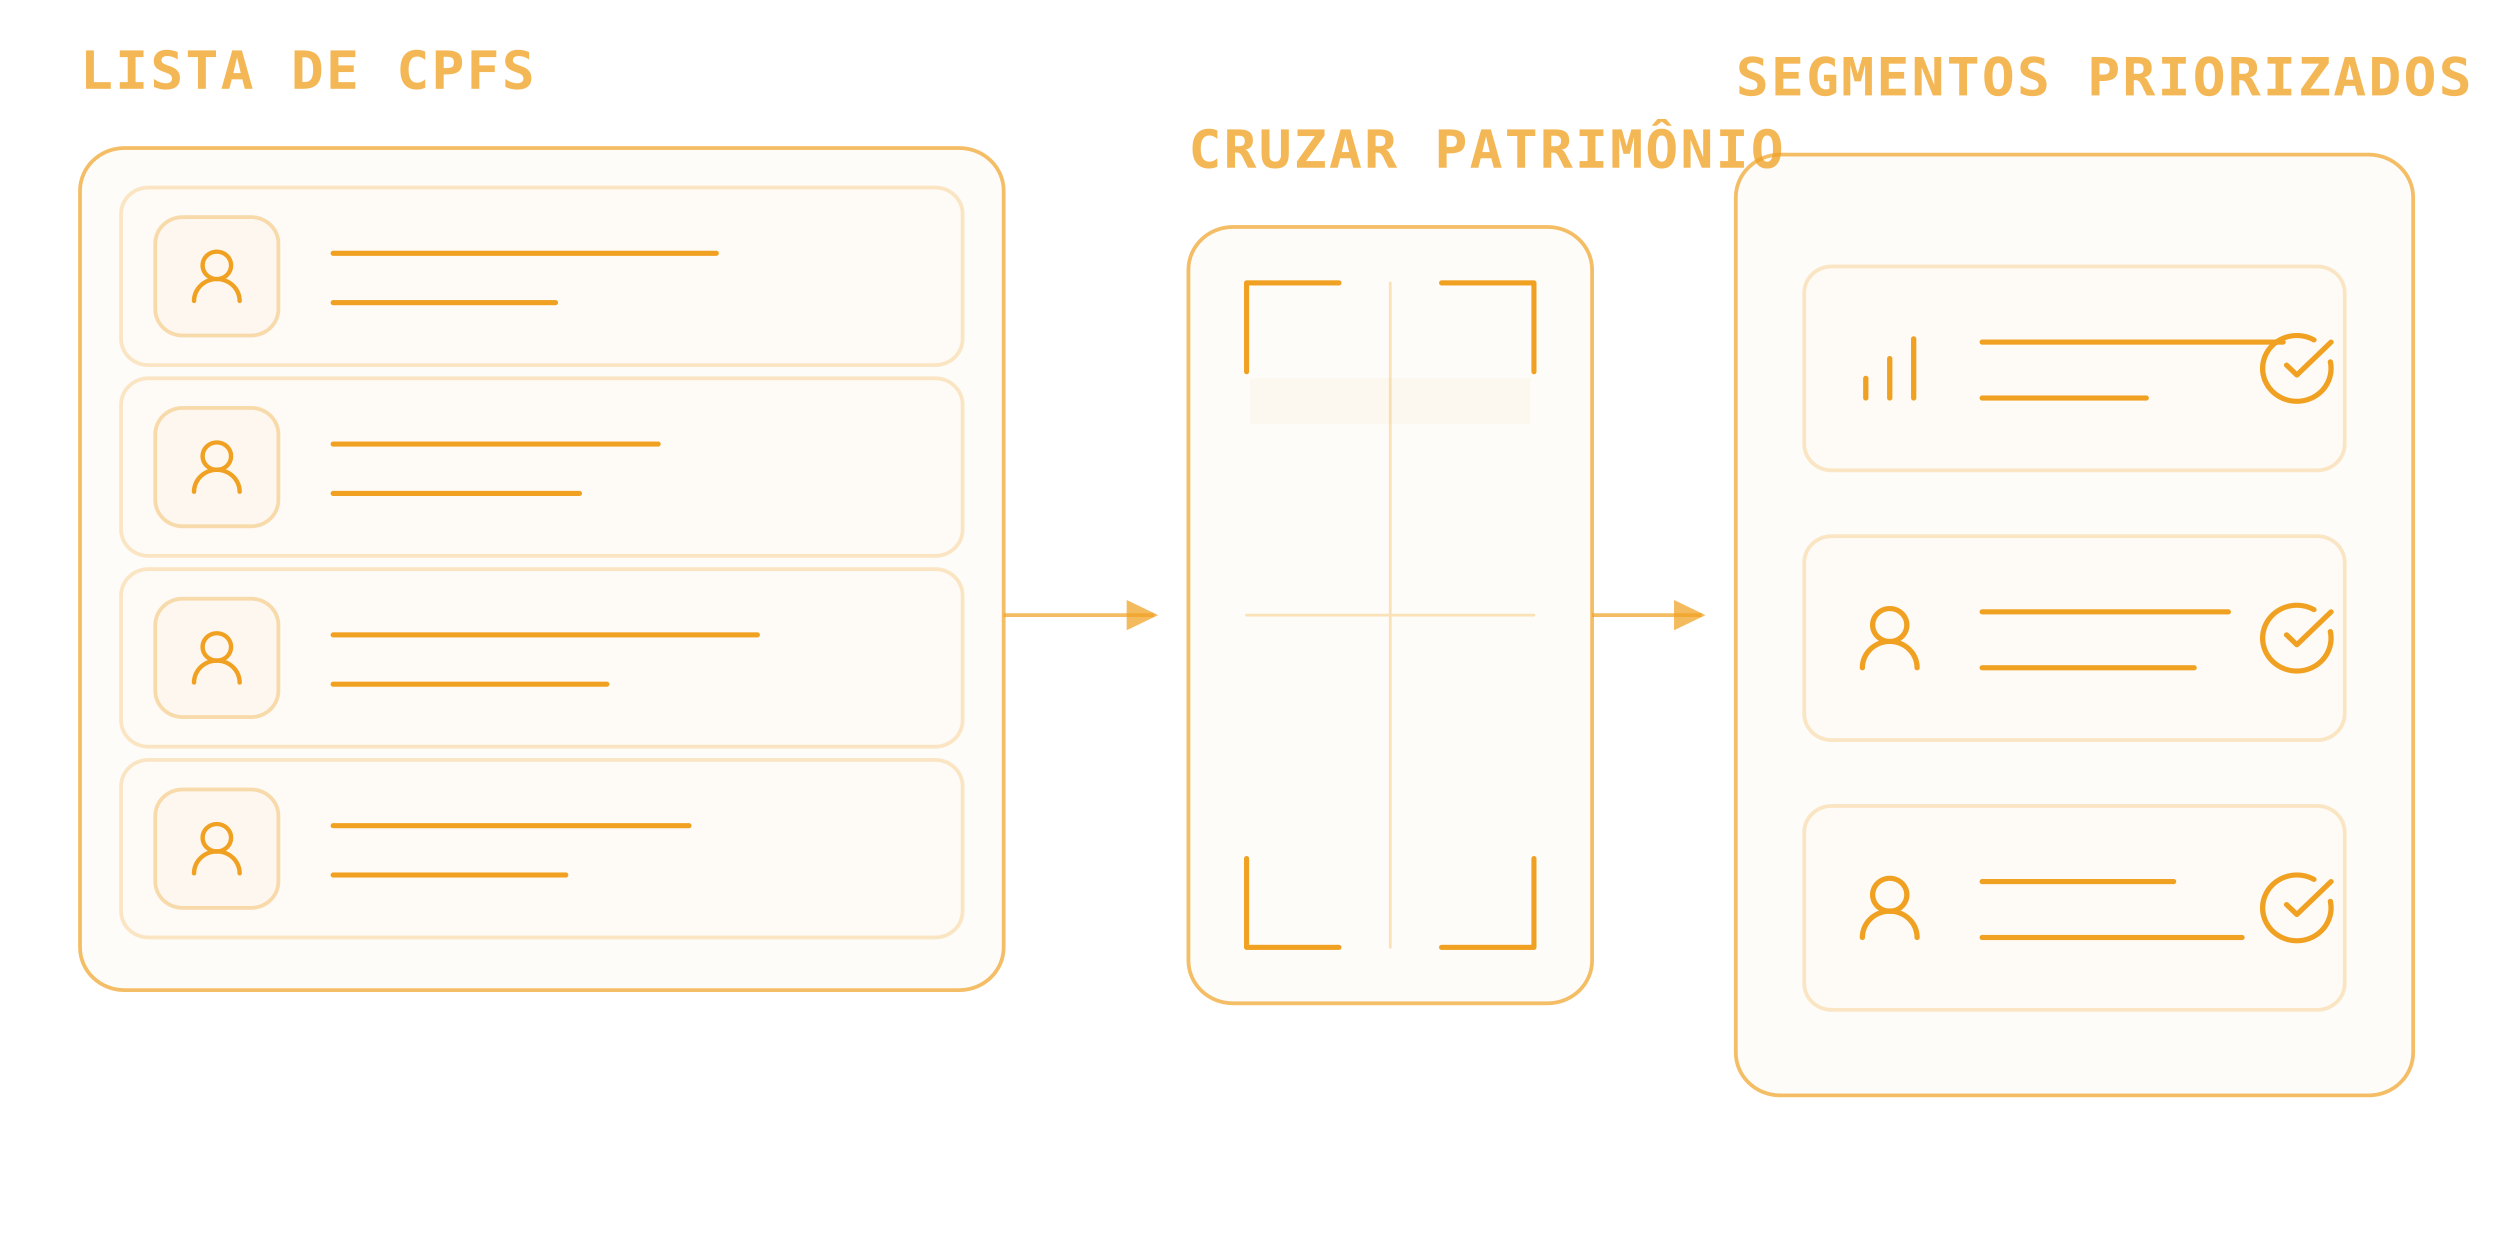
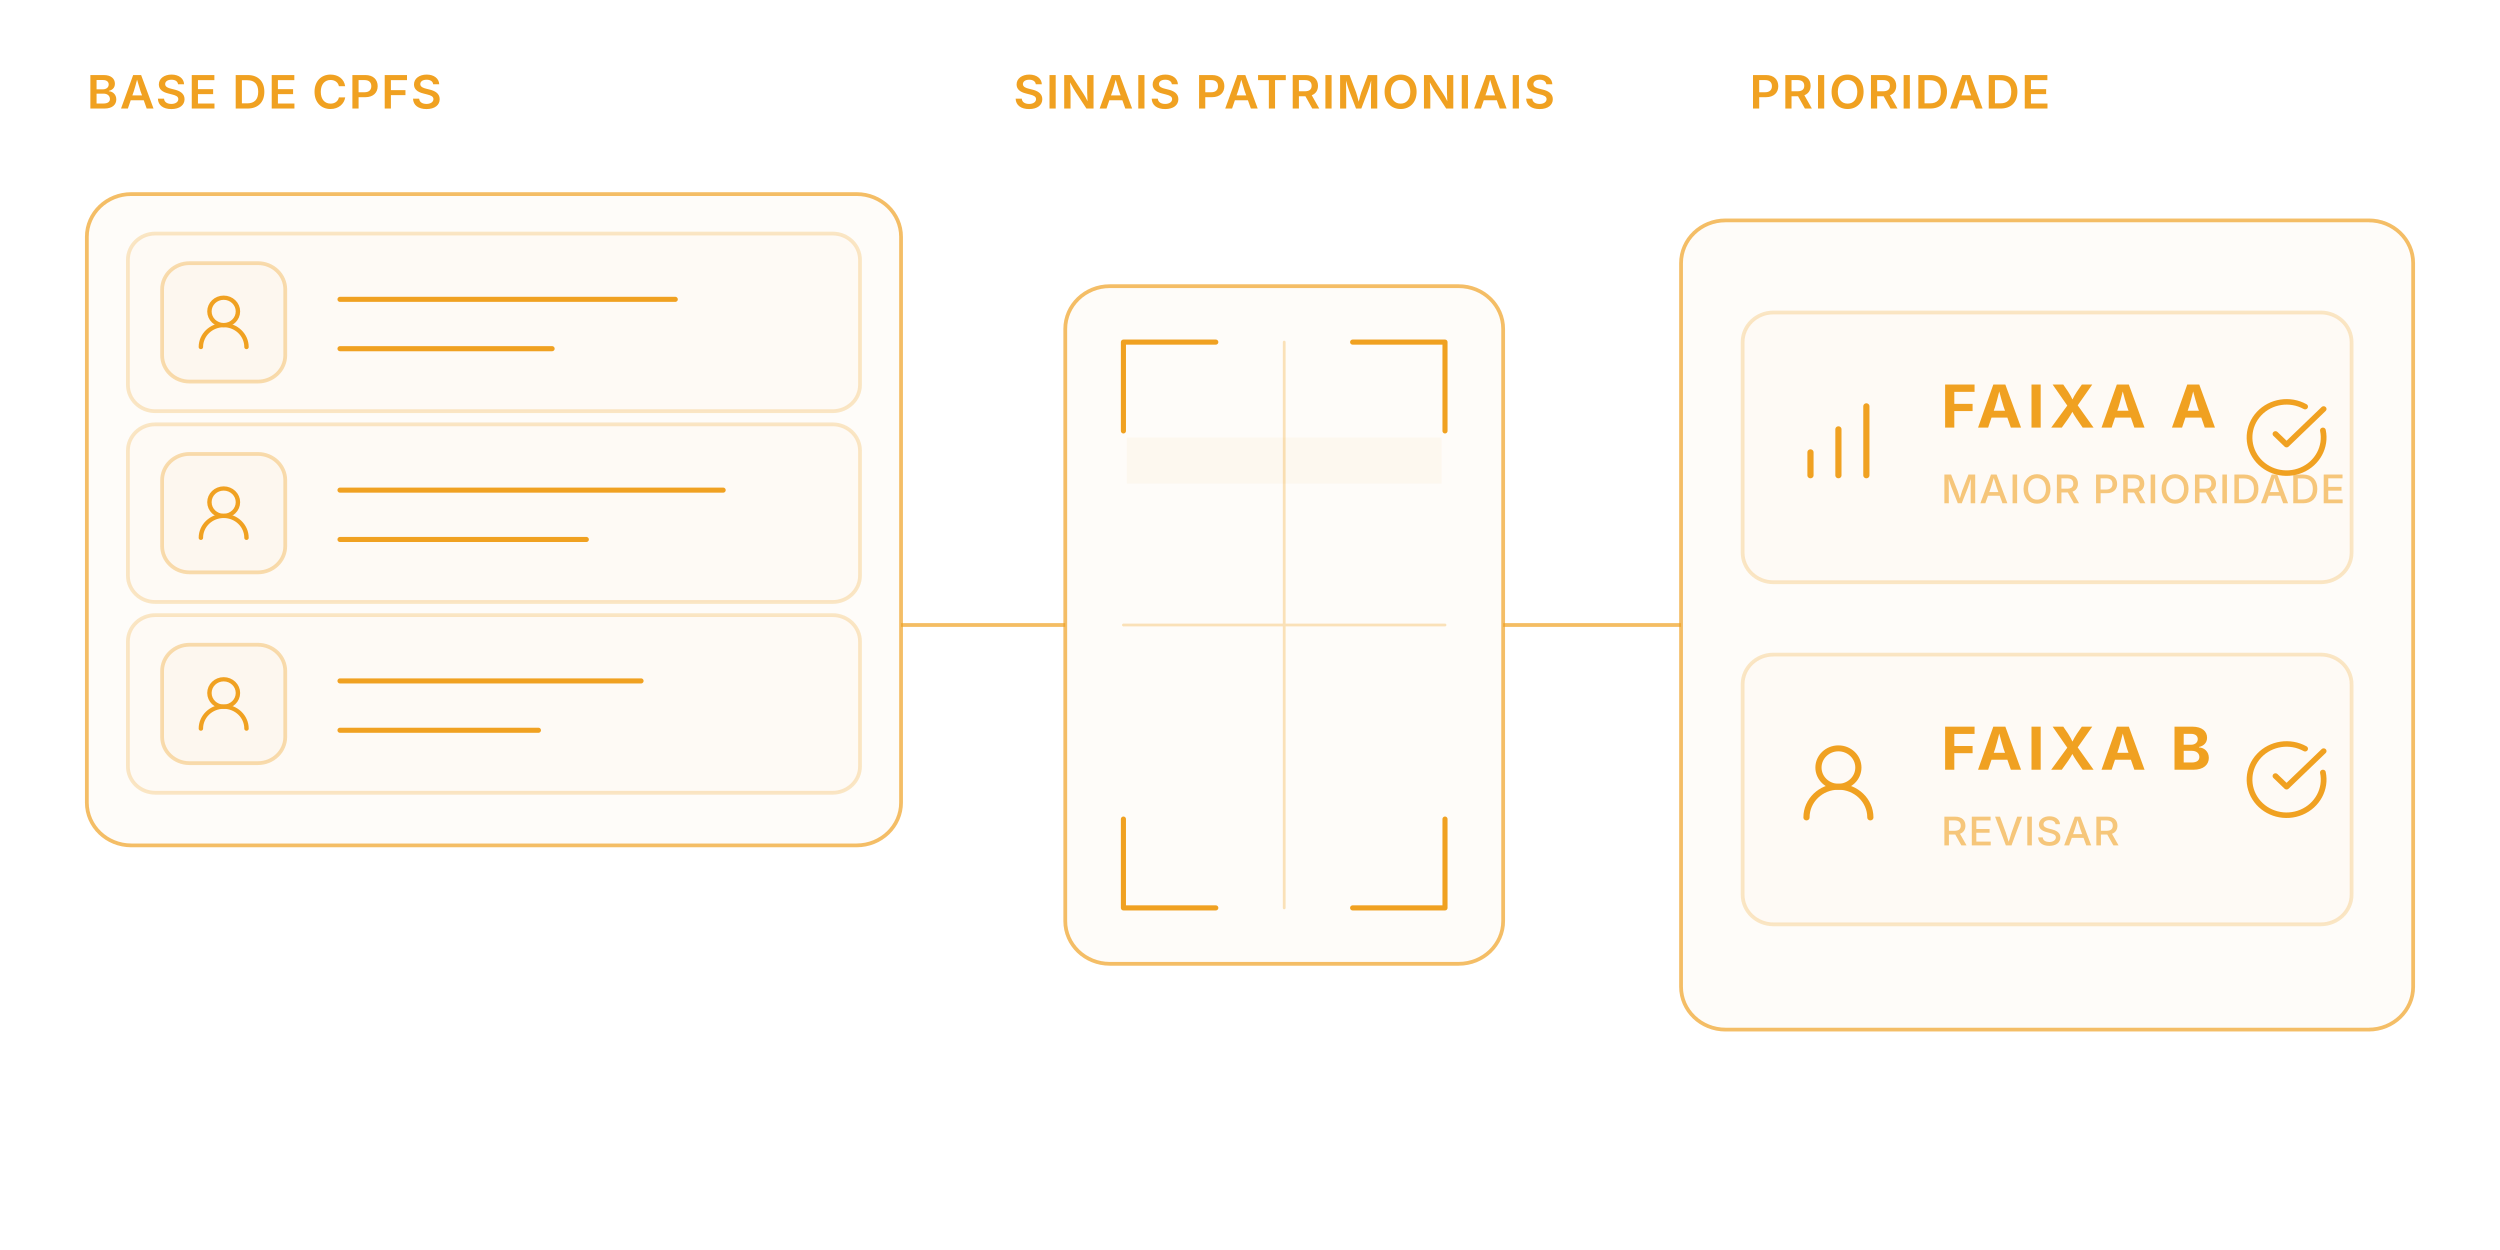
<svg xmlns="http://www.w3.org/2000/svg" width="760" height="380" viewBox="0 0 760 380" role="img" aria-labelledby="title description">
  <style>
  :host{display:block;color:#f0a121}
  svg{display:block;width:100%;height:auto;aspect-ratio:2/1;background:transparent;overflow:hidden}
  .sk-line,.sk-icon,.sk-flow,.sk-hair,.sk-ghost{fill:none;stroke:#f0a121;stroke-linecap:round;stroke-linejoin:round;vector-effect:non-scaling-stroke}
  .sk-line,.sk-icon{stroke-width:1.55}
  .sk-hair{stroke-width:.85;stroke-opacity:.3}
  .sk-ghost{stroke-width:1;stroke-opacity:.28;stroke-dasharray:5 7}
  .sk-flow{stroke-width:1.1;stroke-opacity:.42;stroke-dasharray:7 8;animation:flow 2.2s linear infinite}
  .sk-arrow{fill:none;stroke:#f0a121;stroke-width:1.15;stroke-opacity:.7;marker-end:url(#sk-arrow);vector-effect:non-scaling-stroke}
  .sk-plane,.sk-row-bg,.sk-icon-box{fill:rgba(240,161,33,.024);stroke:#f0a121;stroke-width:1.15;stroke-opacity:.68;vector-effect:non-scaling-stroke}
  .sk-row-bg{fill:rgba(240,161,33,.018);stroke-opacity:.24}
  .sk-icon-box{stroke-opacity:.34}
  .sk-hot{fill:#f0a121;filter:url(#soft-glow)}
  .sk-label{fill:#f0a121;font:500 16px 'DM Mono',ui-monospace,monospace;letter-spacing:.08em}
  .sk-small-label{fill:#f0a121;fill-opacity:.58;font:500 10px 'DM Mono',ui-monospace,monospace;letter-spacing:.13em}
  .sk-section-label{fill:#f0a121;fill-opacity:.76;font:600 16px 'DM Mono',ui-monospace,monospace;letter-spacing:.04em}
  .sk-node-label{fill:#f0a121;fill-opacity:.74;font:500 11px 'DM Mono',ui-monospace,monospace;text-anchor:middle;letter-spacing:.04em}
  .sk-flow-label{fill:#f0a121;fill-opacity:.9;font:500 17px 'DM Mono',ui-monospace,monospace;text-anchor:middle;letter-spacing:.01em}
  .sk-flow-caption{fill:#f0a121;fill-opacity:.62;font:500 13px 'DM Mono',ui-monospace,monospace;text-anchor:middle;letter-spacing:.07em}
  .is-muted{opacity:.45}
  .sk-corner{fill:none;stroke:#f0a121;stroke-width:1;stroke-opacity:.35}
  .sk-node-ring,.sk-timeline-dot{fill:rgba(240,161,33,.018);stroke:#f0a121;stroke-width:1.4;vector-effect:non-scaling-stroke}
  .sk-timeline-dot{fill:#f0a121;stroke-width:0;filter:url(#soft-glow)}
  @keyframes flow{to{stroke-dashoffset:-30}}
  @media(prefers-reduced-motion:reduce){*{animation:none!important}}
</style>
  <g transform="translate(-15.2 -25) scale(1.04 1)">
-     <defs>
-       <filter id="soft-glow">
-         <feGaussianBlur stdDeviation="3" result="blur" />
-         <feMerge>
-           <feMergeNode in="blur" />
-           <feMergeNode in="SourceGraphic" />
-         </feMerge>
-       </filter>
-       <marker id="sk-arrow" markerWidth="8" markerHeight="8" refX="7" refY="4" orient="auto">
-         <path d="M0 0 8 4 0 8z" fill="#f0a121" fill-opacity=".72" />
-       </marker>
-     </defs>
-     <text class="sk-section-label" x="38" y="52" text-anchor="start">LISTA DE CPFS</text>
-     <text class="sk-section-label" x="362" y="76" text-anchor="start">CRUZAR PATRIMÔNIO</text>
-     <text class="sk-section-label" x="522" y="54" text-anchor="start">SEGMENTOS PRIORIZADOS</text>
-     <g class="sk-entity-list">
-       <rect class="sk-plane" x="38" y="70" width="270" height="256" rx="13" />
-       <g class="sk-row" transform="translate(50 82)">
-         <rect class="sk-row-bg" width="246" height="54" rx="8" />
-         <rect class="sk-icon-box" x="10" y="9" width="36" height="36" rx="8" />
-         <g class="sk-icon" transform="translate(18 17) scale(0.8333333)">
-           <circle cx="12" cy="8" r="5" />
-           <path d="M20 21a8 8 0 0 0-16 0" />
+     <style>.segment-scene text{font-family:Inter,ui-sans-serif,system-ui,-apple-system,BlinkMacSystemFont,"Segoe UI",sans-serif}.segment-scene .segment-heading{font-size:14px;font-weight:600;letter-spacing:.03em}.segment-scene .segment-grade{font-size:18px;font-weight:700}.segment-scene .segment-detail{font-size:12px;font-weight:500;letter-spacing:.02em}</style>
+     <g class="segment-scene">
+       <text class="sk-label segment-heading" x="40" y="58">BASE DE CPFS</text>
+       <text class="sk-label segment-heading" x="390" y="58" text-anchor="middle">SINAIS PATRIMONIAIS</text>
+       <text class="sk-label segment-heading" x="526" y="58">PRIORIDADE</text>
+       <g class="sk-entity-list">
+         <rect class="sk-plane" x="40" y="84" width="238" height="198" rx="13" />
+         <g class="sk-row" transform="translate(52 96)">
+           <rect class="sk-row-bg" width="214" height="54" rx="8" />
+           <rect class="sk-icon-box" x="10" y="9" width="36" height="36" rx="8" />
+           <g class="sk-icon" transform="translate(18 17) scale(0.8333333)">
+             <circle cx="12" cy="8" r="5" />
+             <path d="M20 21a8 8 0 0 0-16 0" />
+           </g>
+           <path class="sk-line" d="M62 20h98M62 35h62" />
        </g>
-         <path class="sk-line" d="M62 20h112M62 35h65" />
-       </g>
-       <g class="sk-row" transform="translate(50 140)">
-         <rect class="sk-row-bg" width="246" height="54" rx="8" />
-         <rect class="sk-icon-box" x="10" y="9" width="36" height="36" rx="8" />
-         <g class="sk-icon" transform="translate(18 17) scale(0.8333333)">
-           <circle cx="12" cy="8" r="5" />
-           <path d="M20 21a8 8 0 0 0-16 0" />
+         <g class="sk-row" transform="translate(52 154)">
+           <rect class="sk-row-bg" width="214" height="54" rx="8" />
+           <rect class="sk-icon-box" x="10" y="9" width="36" height="36" rx="8" />
+           <g class="sk-icon" transform="translate(18 17) scale(0.8333333)">
+             <circle cx="12" cy="8" r="5" />
+             <path d="M20 21a8 8 0 0 0-16 0" />
+           </g>
+           <path class="sk-line" d="M62 20h112M62 35h72" />
        </g>
-         <path class="sk-line" d="M62 20h95M62 35h72" />
-       </g>
-       <g class="sk-row" transform="translate(50 198)">
-         <rect class="sk-row-bg" width="246" height="54" rx="8" />
-         <rect class="sk-icon-box" x="10" y="9" width="36" height="36" rx="8" />
-         <g class="sk-icon" transform="translate(18 17) scale(0.8333333)">
-           <circle cx="12" cy="8" r="5" />
-           <path d="M20 21a8 8 0 0 0-16 0" />
-         </g>
-         <path class="sk-line" d="M62 20h124M62 35h80" />
-       </g>
-       <g class="sk-row" transform="translate(50 256)">
-         <rect class="sk-row-bg" width="246" height="54" rx="8" />
-         <rect class="sk-icon-box" x="10" y="9" width="36" height="36" rx="8" />
-         <g class="sk-icon" transform="translate(18 17) scale(0.8333333)">
-           <circle cx="12" cy="8" r="5" />
-           <path d="M20 21a8 8 0 0 0-16 0" />
-         </g>
-         <path class="sk-line" d="M62 20h104M62 35h68" />
-       </g>
-     </g>
-     <path class="sk-arrow" d="M308 212h44" />
-     <path class="sk-arrow" d="M480 212h32" />
-     <g class="sk-scanner" transform="translate(362 94)">
-       <rect class="sk-plane" x="0" y="0" width="118" height="236" rx="13" />
-       <path class="sk-line" d="M17 44V17h27M101 44V17h-27M17 192v27h27M101 192v27h-27" />
-       <path class="sk-hair" d="M59 17v202M17 118h84" />
-       <rect class="catalog-scan" x="18" y="46" width="82" height="14" />
-     </g>
-     <g transform="translate(522 72)">
-       <rect class="sk-plane" x="0" y="0" width="198" height="286" rx="13" />
-       <g transform="translate(20 34)">
-         <rect class="sk-row-bg" width="158" height="62" rx="8" />
-         <g class="sk-icon" transform="translate(13 19) scale(1)">
-           <path d="M5 21v-6M12 21V9M19 21V3" />
-         </g>
-         <path class="sk-line" d="M52 23h88M52 40h48" />
-         <g class="sk-icon" transform="translate(132 19) scale(1)">
-           <path d="M21.801 10A10 10 0 1 1 17 3.335" />
-           <path d="m9 11 3 3L22 4" />
+         <g class="sk-row" transform="translate(52 212)">
+           <rect class="sk-row-bg" width="214" height="54" rx="8" />
+           <rect class="sk-icon-box" x="10" y="9" width="36" height="36" rx="8" />
+           <g class="sk-icon" transform="translate(18 17) scale(0.8333333)">
+             <circle cx="12" cy="8" r="5" />
+             <path d="M20 21a8 8 0 0 0-16 0" />
+           </g>
+           <path class="sk-line" d="M62 20h88M62 35h58" />
        </g>
      </g>
-       <g transform="translate(20 116)">
-         <rect class="sk-row-bg" width="158" height="62" rx="8" />
-         <g class="sk-icon" transform="translate(13 19) scale(1)">
-           <circle cx="12" cy="8" r="5" />
-           <path d="M20 21a8 8 0 0 0-16 0" />
+       <path class="sk-arrow" d="M278 215h48" />
+       <path class="sk-arrow" d="M454 215h52" />
+       <g class="sk-scanner" transform="translate(326 112)">
+         <rect class="sk-plane" x="0" y="0" width="128" height="206" rx="13" />
+         <path class="sk-line" d="M17 44V17h27M111 44V17h-27M17 162v27h27M111 162v27h-27" />
+         <path class="sk-hair" d="M64 17v172M17 103h94" />
+         <rect class="catalog-scan" x="18" y="46" width="92" height="14" />
+       </g>
+       <g transform="translate(506 92)">
+         <rect class="sk-plane" x="0" y="0" width="214" height="246" rx="13" />
+         <g transform="translate(18 28)">
+           <rect class="sk-row-bg" width="178" height="82" rx="9" />
+           <g class="sk-icon" transform="translate(14 25) scale(1.166667)">
+             <path d="M5 21v-6M12 21V9M19 21V3" />
+           </g>
+           <text class="sk-label segment-grade" x="58" y="35">FAIXA A</text>
+           <text class="sk-small-label segment-detail" x="58" y="58">MAIOR PRIORIDADE</text>
+           <g class="sk-icon" transform="translate(146 25) scale(1.083333)">
+             <path d="M21.801 10A10 10 0 1 1 17 3.335" />
+             <path d="m9 11 3 3L22 4" />
+           </g>
        </g>
-         <path class="sk-line" d="M52 23h72M52 40h62" />
-         <g class="sk-icon" transform="translate(132 19) scale(1)">
-           <path d="M21.801 10A10 10 0 1 1 17 3.335" />
-           <path d="m9 11 3 3L22 4" />
+         <g transform="translate(18 132)">
+           <rect class="sk-row-bg" width="178" height="82" rx="9" />
+           <g class="sk-icon" transform="translate(14 25) scale(1.166667)">
+             <circle cx="12" cy="8" r="5" />
+             <path d="M20 21a8 8 0 0 0-16 0" />
+           </g>
+           <text class="sk-label segment-grade" x="58" y="35">FAIXA B</text>
+           <text class="sk-small-label segment-detail" x="58" y="58">REVISAR</text>
+           <g class="sk-icon" transform="translate(146 25) scale(1.083333)">
+             <path d="M21.801 10A10 10 0 1 1 17 3.335" />
+             <path d="m9 11 3 3L22 4" />
+           </g>
        </g>
      </g>
-       <g transform="translate(20 198)">
-         <rect class="sk-row-bg" width="158" height="62" rx="8" />
-         <g class="sk-icon" transform="translate(13 19) scale(1)">
-           <circle cx="12" cy="8" r="5" />
-           <path d="M20 21a8 8 0 0 0-16 0" />
-         </g>
-         <path class="sk-line" d="M52 23h56M52 40h76" />
-         <g class="sk-icon" transform="translate(132 19) scale(1)">
-           <path d="M21.801 10A10 10 0 1 1 17 3.335" />
-           <path d="m9 11 3 3L22 4" />
-         </g>
-       </g>
+       <circle class="sk-hot" r="3">
+         <animateMotion dur="5s" begin="0s" repeatCount="indefinite" path="M278 215h48" />
+       </circle>
+       <style>.catalog-scan{fill:#f0a121;opacity:.05;animation:catalog-scan 5.8s ease-in-out infinite}.catalog-focus{animation:catalog-focus 5.8s ease-in-out infinite}.catalog-arrive{opacity:.25;animation:catalog-arrive 5.8s ease-in-out infinite}@keyframes catalog-scan{0%,24%,76%,100%{transform:translateY(0);opacity:.04}42%{opacity:.28}66%{transform:translateY(126px);opacity:.14}}@keyframes catalog-focus{0%,25%,100%{opacity:.28}42%,78%{opacity:1}}@keyframes catalog-arrive{0%,60%,100%{opacity:.25}76%,90%{opacity:1}}</style>
    </g>
-     <style>.catalog-scan{fill:#f0a121;opacity:.05;animation:catalog-scan 5.8s ease-in-out infinite}.catalog-focus{animation:catalog-focus 5.8s ease-in-out infinite}.catalog-arrive{opacity:.25;animation:catalog-arrive 5.8s ease-in-out infinite}@keyframes catalog-scan{0%,24%,76%,100%{transform:translateY(0);opacity:.04}42%{opacity:.28}66%{transform:translateY(126px);opacity:.14}}@keyframes catalog-focus{0%,25%,100%{opacity:.28}42%,78%{opacity:1}}@keyframes catalog-arrive{0%,60%,100%{opacity:.25}76%,90%{opacity:1}}</style>
  </g>
</svg>
